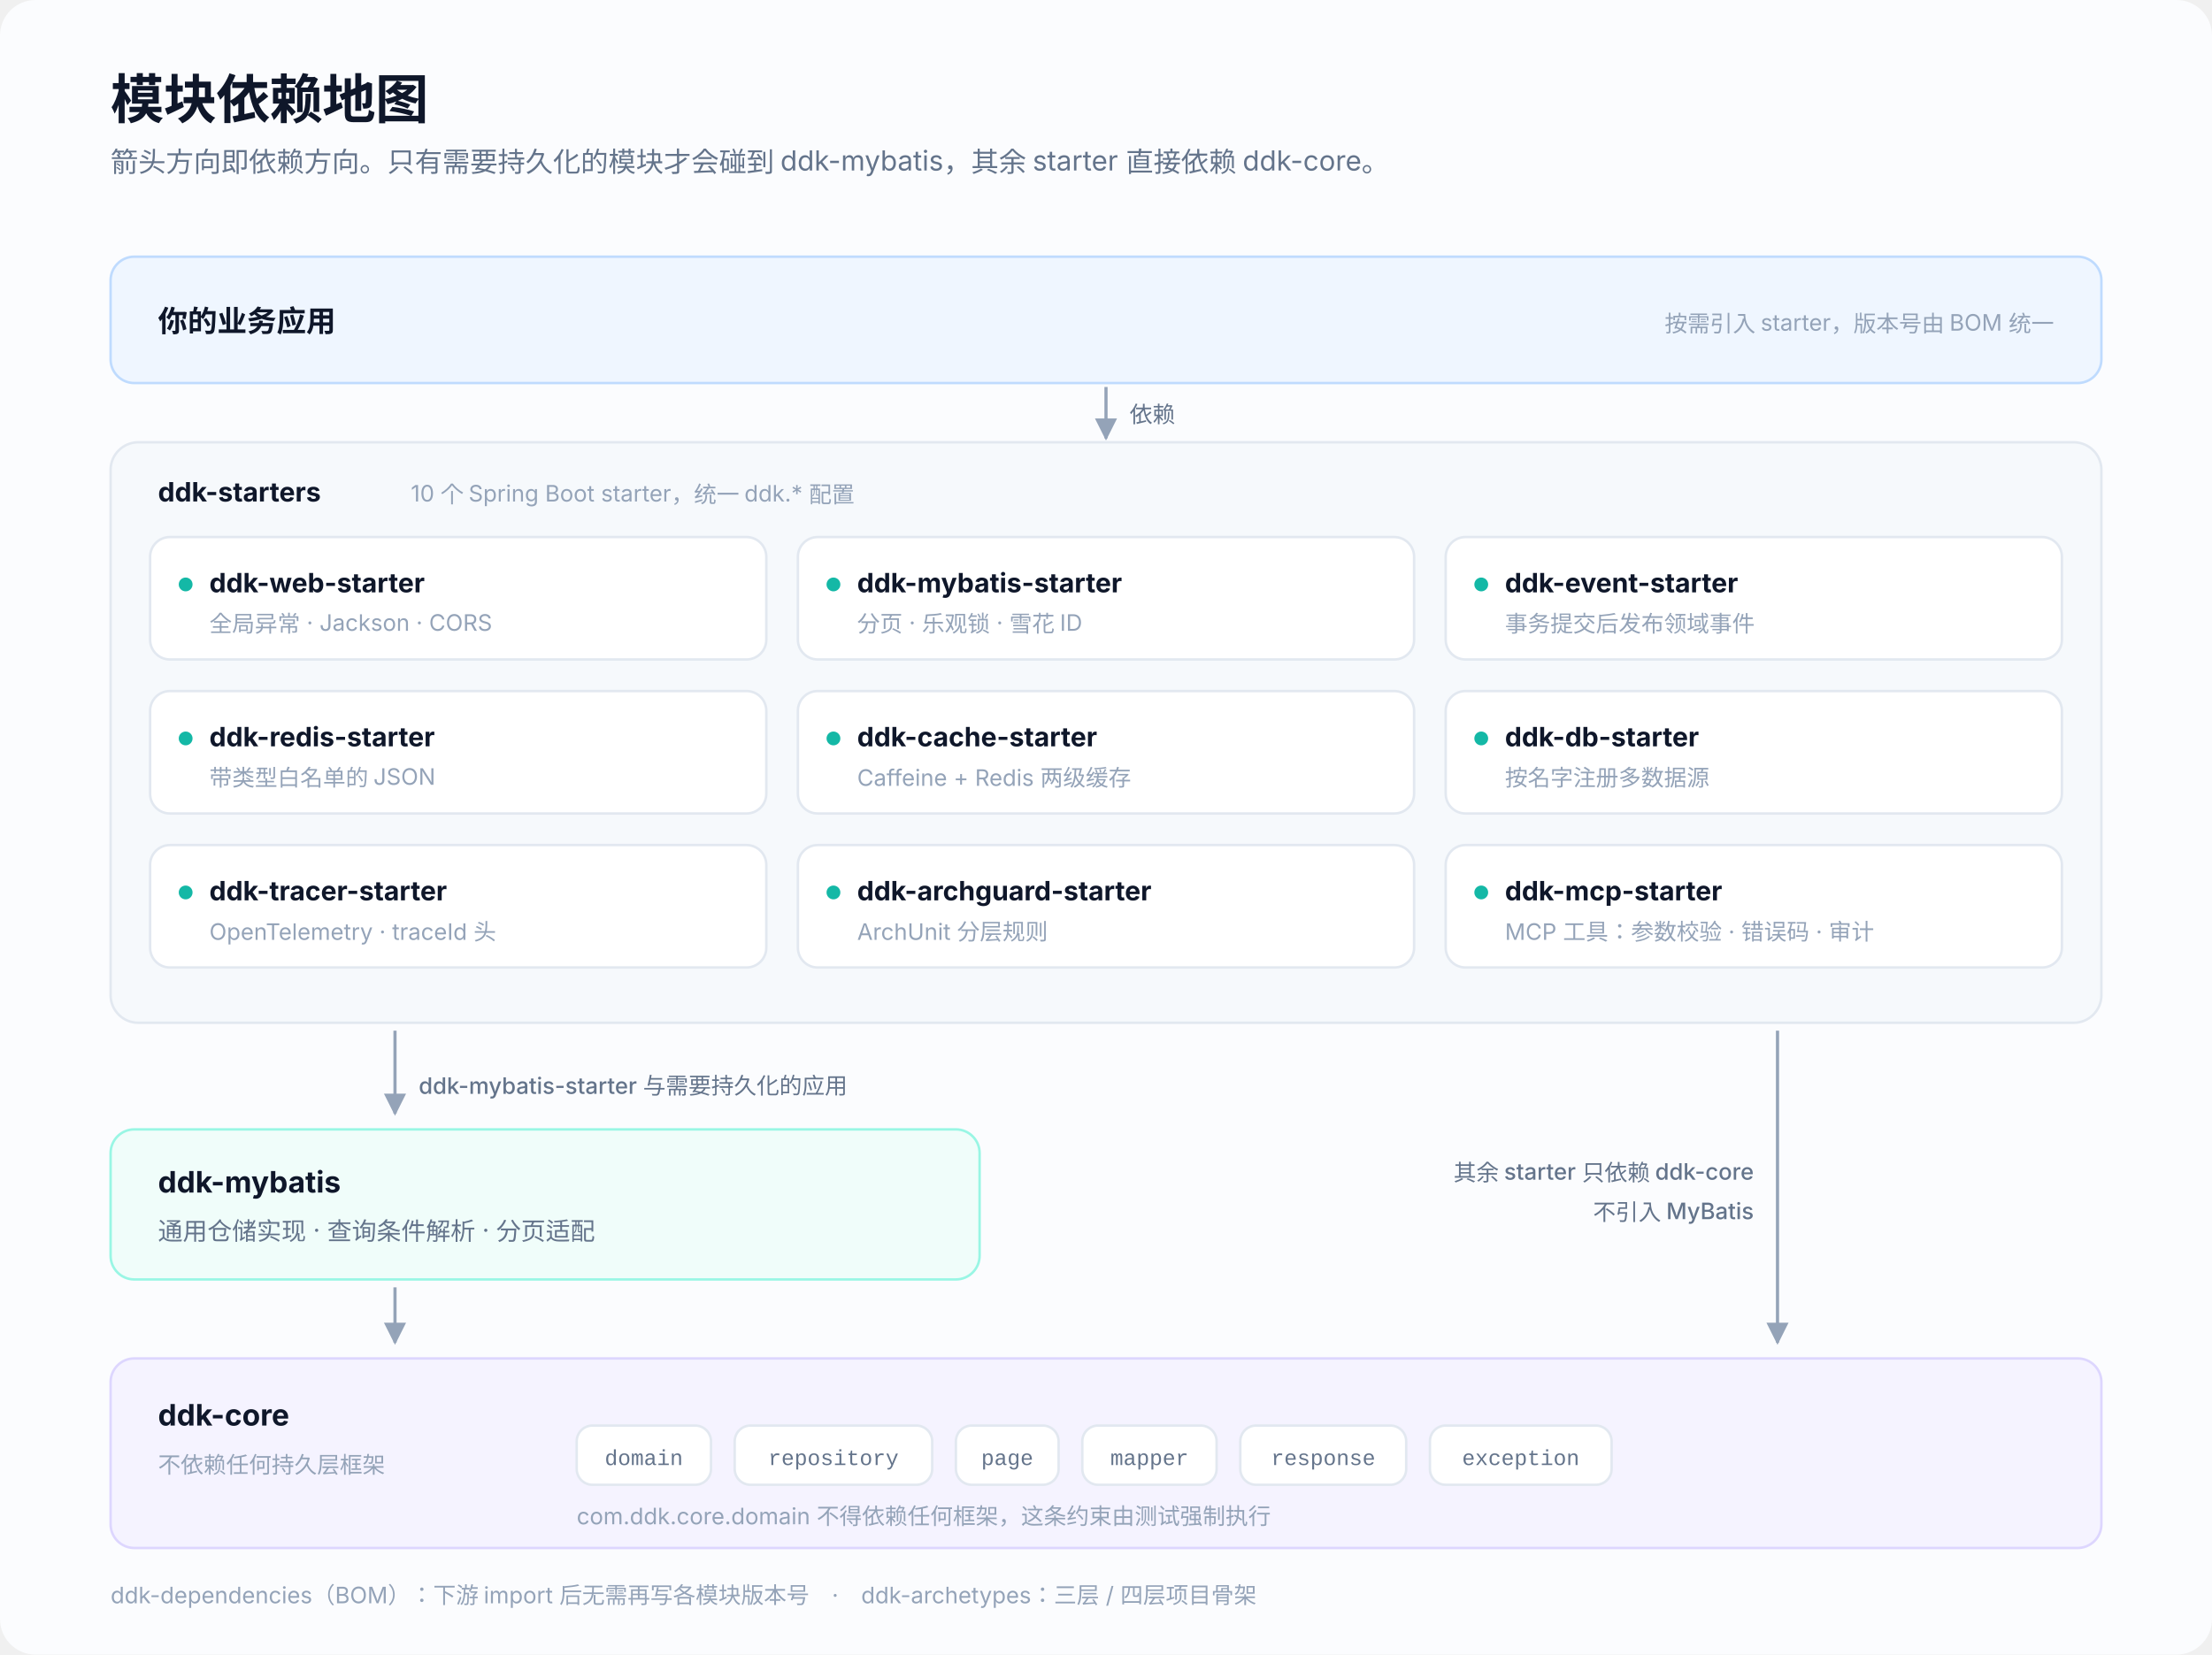
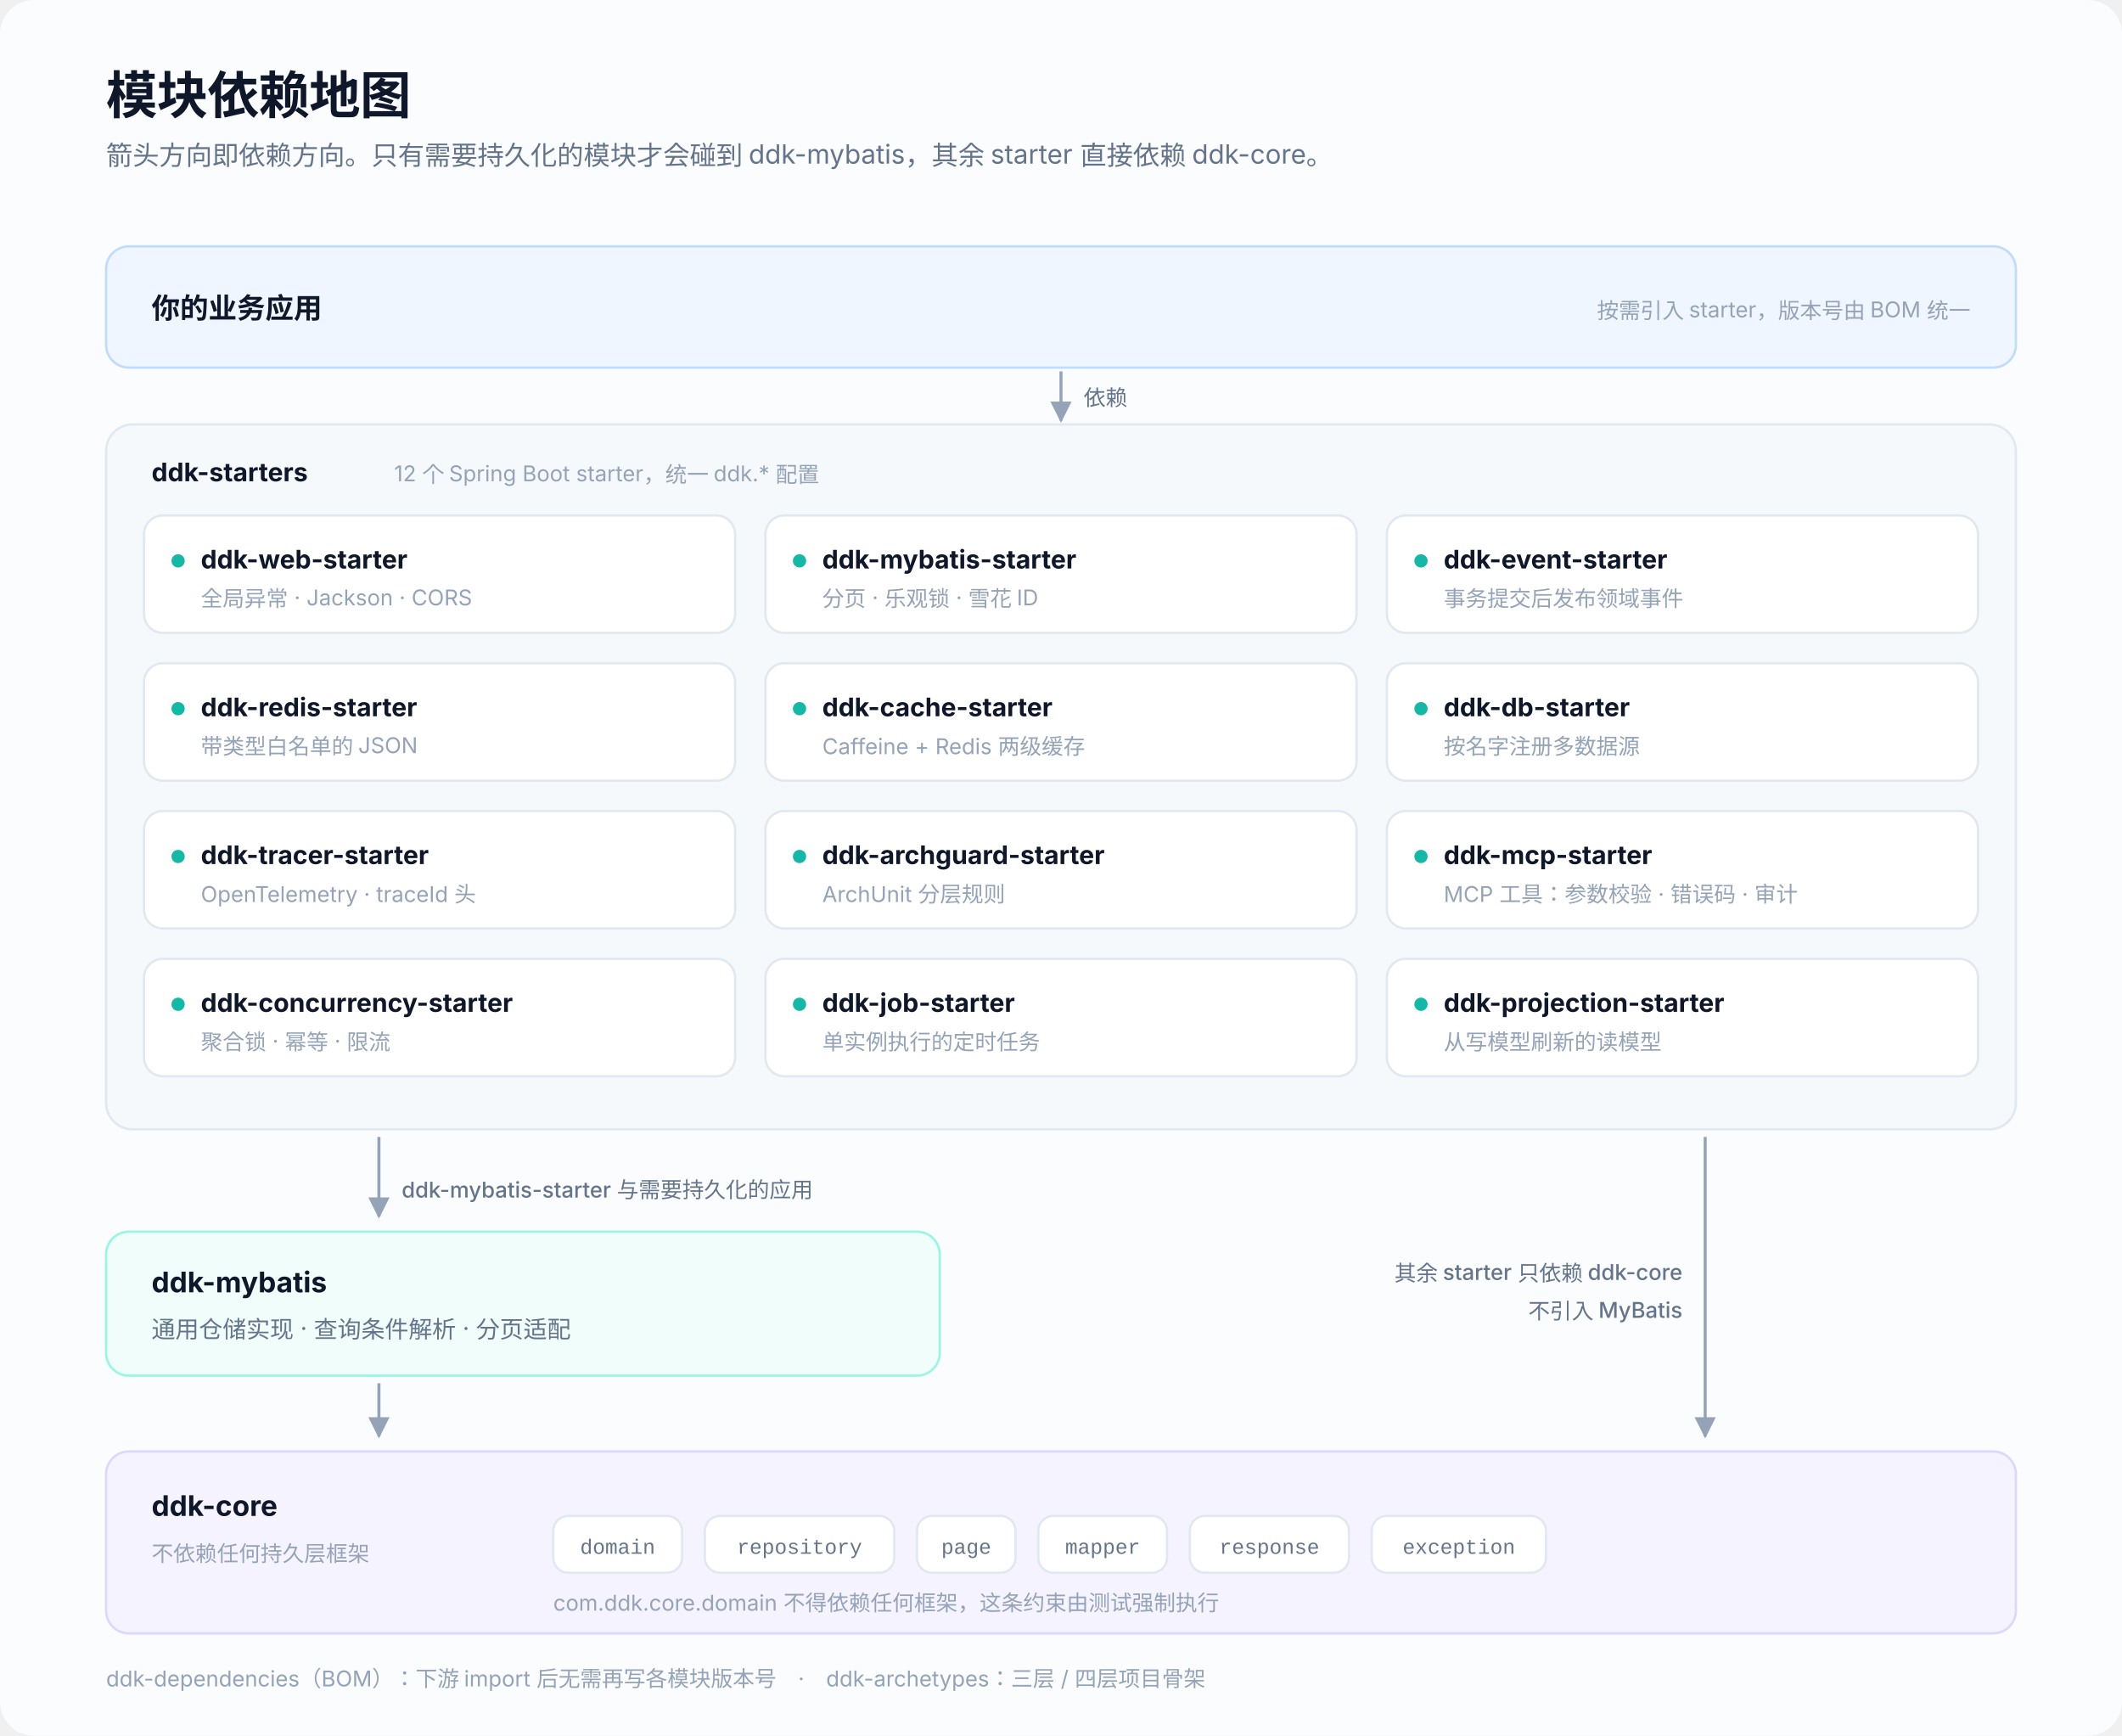
- <svg xmlns="http://www.w3.org/2000/svg" viewBox="0 0 1120 838" width="1120" height="838" role="img" aria-labelledby="ttl dsc" style="max-width:100%;height:auto">
+ <svg xmlns="http://www.w3.org/2000/svg" viewBox="0 0 1120 916" width="1120" height="916" role="img" aria-labelledby="ttl dsc" style="max-width:100%;height:auto">
  <defs>
    <marker id="ar" viewBox="0 0 10 10" refX="9" refY="5" markerWidth="7" markerHeight="7" orient="auto-start-reverse">
      <path class="mk" d="M0 0 L10 5 L0 10 z" />
    </marker>
    <marker id="ar-b" viewBox="0 0 10 10" refX="9" refY="5" markerWidth="7" markerHeight="7" orient="auto-start-reverse">
      <path class="mk-b" d="M0 0 L10 5 L0 10 z" />
    </marker>
    <marker id="ar-v" viewBox="0 0 10 10" refX="9" refY="5" markerWidth="7" markerHeight="7" orient="auto-start-reverse">
      <path class="mk-v" d="M0 0 L10 5 L0 10 z" />
    </marker>
  </defs>
  <style>
    text{font-family:-apple-system,BlinkMacSystemFont,"Segoe UI","PingFang SC","Hiragino Sans GB","Microsoft YaHei",Inter,Roboto,sans-serif;}
    .bg{fill:#FBFCFE}
    .title{font-size:27px;font-weight:700;fill:#0F172A;letter-spacing:-.2px}
    .sub{font-size:14px;font-weight:400;fill:#64748B}
    .kicker{font-size:11.5px;font-weight:700;fill:#94A3B8;letter-spacing:1.4px}
    .lbl{font-size:15px;font-weight:650;fill:#0F172A}
    .lbl-sm{font-size:13.5px;font-weight:650;fill:#0F172A}
    .txt{font-size:12.5px;font-weight:400;fill:#64748B}
    .txt-xs{font-size:11.5px;font-weight:400;fill:#94A3B8}
    .mono{font-family:ui-monospace,SFMono-Regular,Menlo,Consolas,"Liberation Mono",monospace;font-size:12px;font-weight:500;fill:#334155}
    .mono-sm{font-family:ui-monospace,SFMono-Regular,Menlo,Consolas,"Liberation Mono",monospace;font-size:11px;font-weight:500;fill:#64748B}
    .edgelbl{font-size:11.5px;font-weight:500;fill:#64748B}

    .card{fill:#FFFFFF;stroke:#E2E8F0;stroke-width:1.25}
    .group{fill:#F1F5F9;fill-opacity:.55;stroke:#E2E8F0;stroke-width:1.25}
    .blue{fill:#EFF6FF;stroke:#BFDBFE;stroke-width:1.25}
    .teal{fill:#F0FDFA;stroke:#99F6E4;stroke-width:1.25}
    .violet{fill:#F5F3FF;stroke:#DDD6FE;stroke-width:1.25}
    .amber{fill:#FFFBEB;stroke:#FDE68A;stroke-width:1.25}
    .rose{fill:#FFF1F2;stroke:#FECDD3;stroke-width:1.25}
    .slate{fill:#F8FAFC;stroke:#E2E8F0;stroke-width:1.25}

    .t-blue{fill:#1D4ED8} .t-teal{fill:#0F766E} .t-violet{fill:#6D28D9}
    .t-amber{fill:#B45309} .t-rose{fill:#BE123C} .t-ink{fill:#0F172A}

    .edge{stroke:#94A3B8;stroke-width:1.6;fill:none;marker-end:url(#ar)}
    .edge-b{stroke:#3B82F6;stroke-width:1.8;fill:none;marker-end:url(#ar-b)}
    .edge-v{stroke:#8B5CF6;stroke-width:1.6;fill:none;stroke-dasharray:6 5;marker-end:url(#ar-v)}
    .edge-x{stroke:#F43F5E;stroke-width:1.6;fill:none;stroke-dasharray:5 5}
    .rail{stroke:#E2E8F0;stroke-width:2;fill:none}
    .hair{stroke:#E2E8F0;stroke-width:1.25;fill:none}
    .mk{fill:#94A3B8} .mk-b{fill:#3B82F6} .mk-v{fill:#8B5CF6}

    @media (prefers-color-scheme: dark) {
      .bg{fill:#0B1120}
      .title{fill:#F1F5F9} .sub{fill:#94A3B8} .kicker{fill:#64748B}
      .lbl,.lbl-sm{fill:#E2E8F0} .txt{fill:#94A3B8} .txt-xs{fill:#64748B}
      .mono{fill:#CBD5E1} .mono-sm{fill:#94A3B8} .edgelbl{fill:#94A3B8}
      .card{fill:#111827;stroke:#283548}
      .group{fill:#0F172A;fill-opacity:.7;stroke:#1E293B}
      .blue{fill:#111E38;stroke:#1E40AF}
      .teal{fill:#0C2620;stroke:#115E59}
      .violet{fill:#1A1333;stroke:#5B21B6}
      .amber{fill:#271B08;stroke:#92400E}
      .rose{fill:#2A0F17;stroke:#9F1239}
      .slate{fill:#131C2B;stroke:#283548}
      .t-blue{fill:#93C5FD} .t-teal{fill:#5EEAD4} .t-violet{fill:#C4B5FD}
      .t-amber{fill:#FCD34D} .t-rose{fill:#FDA4AF} .t-ink{fill:#E2E8F0}
      .edge{stroke:#64748B} .edge-b{stroke:#60A5FA} .edge-v{stroke:#A78BFA}
      .edge-x{stroke:#FB7185}
      .rail{stroke:#1E293B} .hair{stroke:#1E293B}
      .mk{fill:#64748B} .mk-b{fill:#60A5FA} .mk-v{fill:#A78BFA}
    }
</style>
-   <rect class="bg" width="1120" height="838" rx="18" />
+   <rect class="bg" width="1120" height="916" rx="18" />
  <text class="title" x="56" y="60">模块依赖地图</text>
  <text class="sub" x="56" y="87">箭头方向即依赖方向。只有需要持久化的模块才会碰到 ddk-mybatis，其余 starter 直接依赖 ddk-core。</text>
  <rect x="56" y="130" width="1008" height="64" rx="12" class="blue" />
  <text class="lbl" x="80" y="168">你的业务应用</text>
  <text class="txt-xs" x="1040" y="168" text-anchor="end">按需引入 starter，版本号由 BOM 统一</text>
  <path class="edge" d="M560 196 L560 222" />
  <text class="edgelbl" x="572" y="214">依赖</text>
-   <rect x="56" y="224" width="1008" height="294" rx="14" class="group" />
+   <rect x="56" y="224" width="1008" height="372" rx="14" class="group" />
  <text class="lbl-sm" x="80" y="254">ddk-starters</text>
-   <text class="txt-xs" x="208" y="254">10 个 Spring Boot starter，统一 ddk.* 配置</text>
+   <text class="txt-xs" x="208" y="254">12 个 Spring Boot starter，统一 ddk.* 配置</text>
  <rect x="76" y="272" width="312" height="62" rx="10" class="card" />
  <circle cx="94" cy="296" r="3.5" fill="#14B8A6" />
  <text class="lbl-sm" x="106" y="300">ddk-web-starter</text>
  <text class="txt-xs" x="106" y="320">全局异常 · Jackson · CORS</text>
  <rect x="404" y="272" width="312" height="62" rx="10" class="card" />
  <circle cx="422" cy="296" r="3.5" fill="#14B8A6" />
  <text class="lbl-sm" x="434" y="300">ddk-mybatis-starter</text>
  <text class="txt-xs" x="434" y="320">分页 · 乐观锁 · 雪花 ID</text>
  <rect x="732" y="272" width="312" height="62" rx="10" class="card" />
  <circle cx="750" cy="296" r="3.5" fill="#14B8A6" />
  <text class="lbl-sm" x="762" y="300">ddk-event-starter</text>
  <text class="txt-xs" x="762" y="320">事务提交后发布领域事件</text>
  <rect x="76" y="350" width="312" height="62" rx="10" class="card" />
  <circle cx="94" cy="374" r="3.5" fill="#14B8A6" />
  <text class="lbl-sm" x="106" y="378">ddk-redis-starter</text>
  <text class="txt-xs" x="106" y="398">带类型白名单的 JSON</text>
  <rect x="404" y="350" width="312" height="62" rx="10" class="card" />
  <circle cx="422" cy="374" r="3.5" fill="#14B8A6" />
  <text class="lbl-sm" x="434" y="378">ddk-cache-starter</text>
  <text class="txt-xs" x="434" y="398">Caffeine + Redis 两级缓存</text>
  <rect x="732" y="350" width="312" height="62" rx="10" class="card" />
  <circle cx="750" cy="374" r="3.5" fill="#14B8A6" />
  <text class="lbl-sm" x="762" y="378">ddk-db-starter</text>
  <text class="txt-xs" x="762" y="398">按名字注册多数据源</text>
  <rect x="76" y="428" width="312" height="62" rx="10" class="card" />
  <circle cx="94" cy="452" r="3.5" fill="#14B8A6" />
  <text class="lbl-sm" x="106" y="456">ddk-tracer-starter</text>
  <text class="txt-xs" x="106" y="476">OpenTelemetry · traceId 头</text>
  <rect x="404" y="428" width="312" height="62" rx="10" class="card" />
  <circle cx="422" cy="452" r="3.5" fill="#14B8A6" />
  <text class="lbl-sm" x="434" y="456">ddk-archguard-starter</text>
  <text class="txt-xs" x="434" y="476">ArchUnit 分层规则</text>
  <rect x="732" y="428" width="312" height="62" rx="10" class="card" />
  <circle cx="750" cy="452" r="3.5" fill="#14B8A6" />
  <text class="lbl-sm" x="762" y="456">ddk-mcp-starter</text>
  <text class="txt-xs" x="762" y="476">MCP 工具：参数校验 · 错误码 · 审计</text>
-   <g transform="translate(0,-78)">
-     <rect x="56" y="650" width="440" height="76" rx="12" class="teal" />
-     <text class="lbl" x="80" y="682">ddk-mybatis</text>
-     <text class="txt" x="80" y="706">通用仓储实现 · 查询条件解析 · 分页适配</text>
-     <path class="edge" d="M200 600 L200 642" />
-     <text class="edgelbl" x="212" y="632">ddk-mybatis-starter 与需要持久化的应用</text>
-     <rect x="56" y="766" width="1008" height="96" rx="12" class="violet" />
-     <text class="lbl" x="80" y="800">ddk-core</text>
-     <text class="txt-xs" x="80" y="824">不依赖任何持久层框架</text>
-     <rect x="292" y="800" width="68" height="30" rx="8" class="card" />
-     <text class="mono-sm" x="326.0" y="820" text-anchor="middle">domain</text>
-     <rect x="372" y="800" width="100" height="30" rx="8" class="card" />
-     <text class="mono-sm" x="422.0" y="820" text-anchor="middle">repository</text>
-     <rect x="484" y="800" width="52" height="30" rx="8" class="card" />
-     <text class="mono-sm" x="510.0" y="820" text-anchor="middle">page</text>
-     <rect x="548" y="800" width="68" height="30" rx="8" class="card" />
-     <text class="mono-sm" x="582.0" y="820" text-anchor="middle">mapper</text>
-     <rect x="628" y="800" width="84" height="30" rx="8" class="card" />
-     <text class="mono-sm" x="670.0" y="820" text-anchor="middle">response</text>
-     <rect x="724" y="800" width="92" height="30" rx="8" class="card" />
-     <text class="mono-sm" x="770.0" y="820" text-anchor="middle">exception</text>
-     <text class="txt-xs" x="292" y="850">com.ddk.core.domain 不得依赖任何框架，这条约束由测试强制执行</text>
-     <path class="edge" d="M200 730 L200 758" />
-     <path class="edge" d="M900 600 L900 758" />
-     <text class="edgelbl" x="888" y="676" text-anchor="end">其余 starter 只依赖 ddk-core</text>
-     <text class="edgelbl" x="888" y="696" text-anchor="end">不引入 MyBatis</text>
-     <text class="txt-xs" x="56" y="890">ddk-dependencies（BOM）：下游 import 后无需再写各模块版本号　·　ddk-archetypes：三层 / 四层项目骨架</text>
-   </g>
+   <rect x="76" y="506" width="312" height="62" rx="10" class="card" />
+   <circle cx="94" cy="530" r="3.5" fill="#14B8A6" />
+   <text class="lbl-sm" x="106" y="534">ddk-concurrency-starter</text>
+   <text class="txt-xs" x="106" y="554">聚合锁 · 幂等 · 限流</text>
+   <rect x="404" y="506" width="312" height="62" rx="10" class="card" />
+   <circle cx="422" cy="530" r="3.5" fill="#14B8A6" />
+   <text class="lbl-sm" x="434" y="534">ddk-job-starter</text>
+   <text class="txt-xs" x="434" y="554">单实例执行的定时任务</text>
+   <rect x="732" y="506" width="312" height="62" rx="10" class="card" />
+   <circle cx="750" cy="530" r="3.5" fill="#14B8A6" />
+   <text class="lbl-sm" x="762" y="534">ddk-projection-starter</text>
+   <text class="txt-xs" x="762" y="554">从写模型刷新的读模型</text>
+   <rect x="56" y="650" width="440" height="76" rx="12" class="teal" />
+   <text class="lbl" x="80" y="682">ddk-mybatis</text>
+   <text class="txt" x="80" y="706">通用仓储实现 · 查询条件解析 · 分页适配</text>
+   <path class="edge" d="M200 600 L200 642" />
+   <text class="edgelbl" x="212" y="632">ddk-mybatis-starter 与需要持久化的应用</text>
+   <rect x="56" y="766" width="1008" height="96" rx="12" class="violet" />
+   <text class="lbl" x="80" y="800">ddk-core</text>
+   <text class="txt-xs" x="80" y="824">不依赖任何持久层框架</text>
+   <rect x="292" y="800" width="68" height="30" rx="8" class="card" />
+   <text class="mono-sm" x="326.0" y="820" text-anchor="middle">domain</text>
+   <rect x="372" y="800" width="100" height="30" rx="8" class="card" />
+   <text class="mono-sm" x="422.0" y="820" text-anchor="middle">repository</text>
+   <rect x="484" y="800" width="52" height="30" rx="8" class="card" />
+   <text class="mono-sm" x="510.0" y="820" text-anchor="middle">page</text>
+   <rect x="548" y="800" width="68" height="30" rx="8" class="card" />
+   <text class="mono-sm" x="582.0" y="820" text-anchor="middle">mapper</text>
+   <rect x="628" y="800" width="84" height="30" rx="8" class="card" />
+   <text class="mono-sm" x="670.0" y="820" text-anchor="middle">response</text>
+   <rect x="724" y="800" width="92" height="30" rx="8" class="card" />
+   <text class="mono-sm" x="770.0" y="820" text-anchor="middle">exception</text>
+   <text class="txt-xs" x="292" y="850">com.ddk.core.domain 不得依赖任何框架，这条约束由测试强制执行</text>
+   <path class="edge" d="M200 730 L200 758" />
+   <path class="edge" d="M900 600 L900 758" />
+   <text class="edgelbl" x="888" y="676" text-anchor="end">其余 starter 只依赖 ddk-core</text>
+   <text class="edgelbl" x="888" y="696" text-anchor="end">不引入 MyBatis</text>
+   <text class="txt-xs" x="56" y="890">ddk-dependencies（BOM）：下游 import 后无需再写各模块版本号　·　ddk-archetypes：三层 / 四层项目骨架</text>
</svg>
